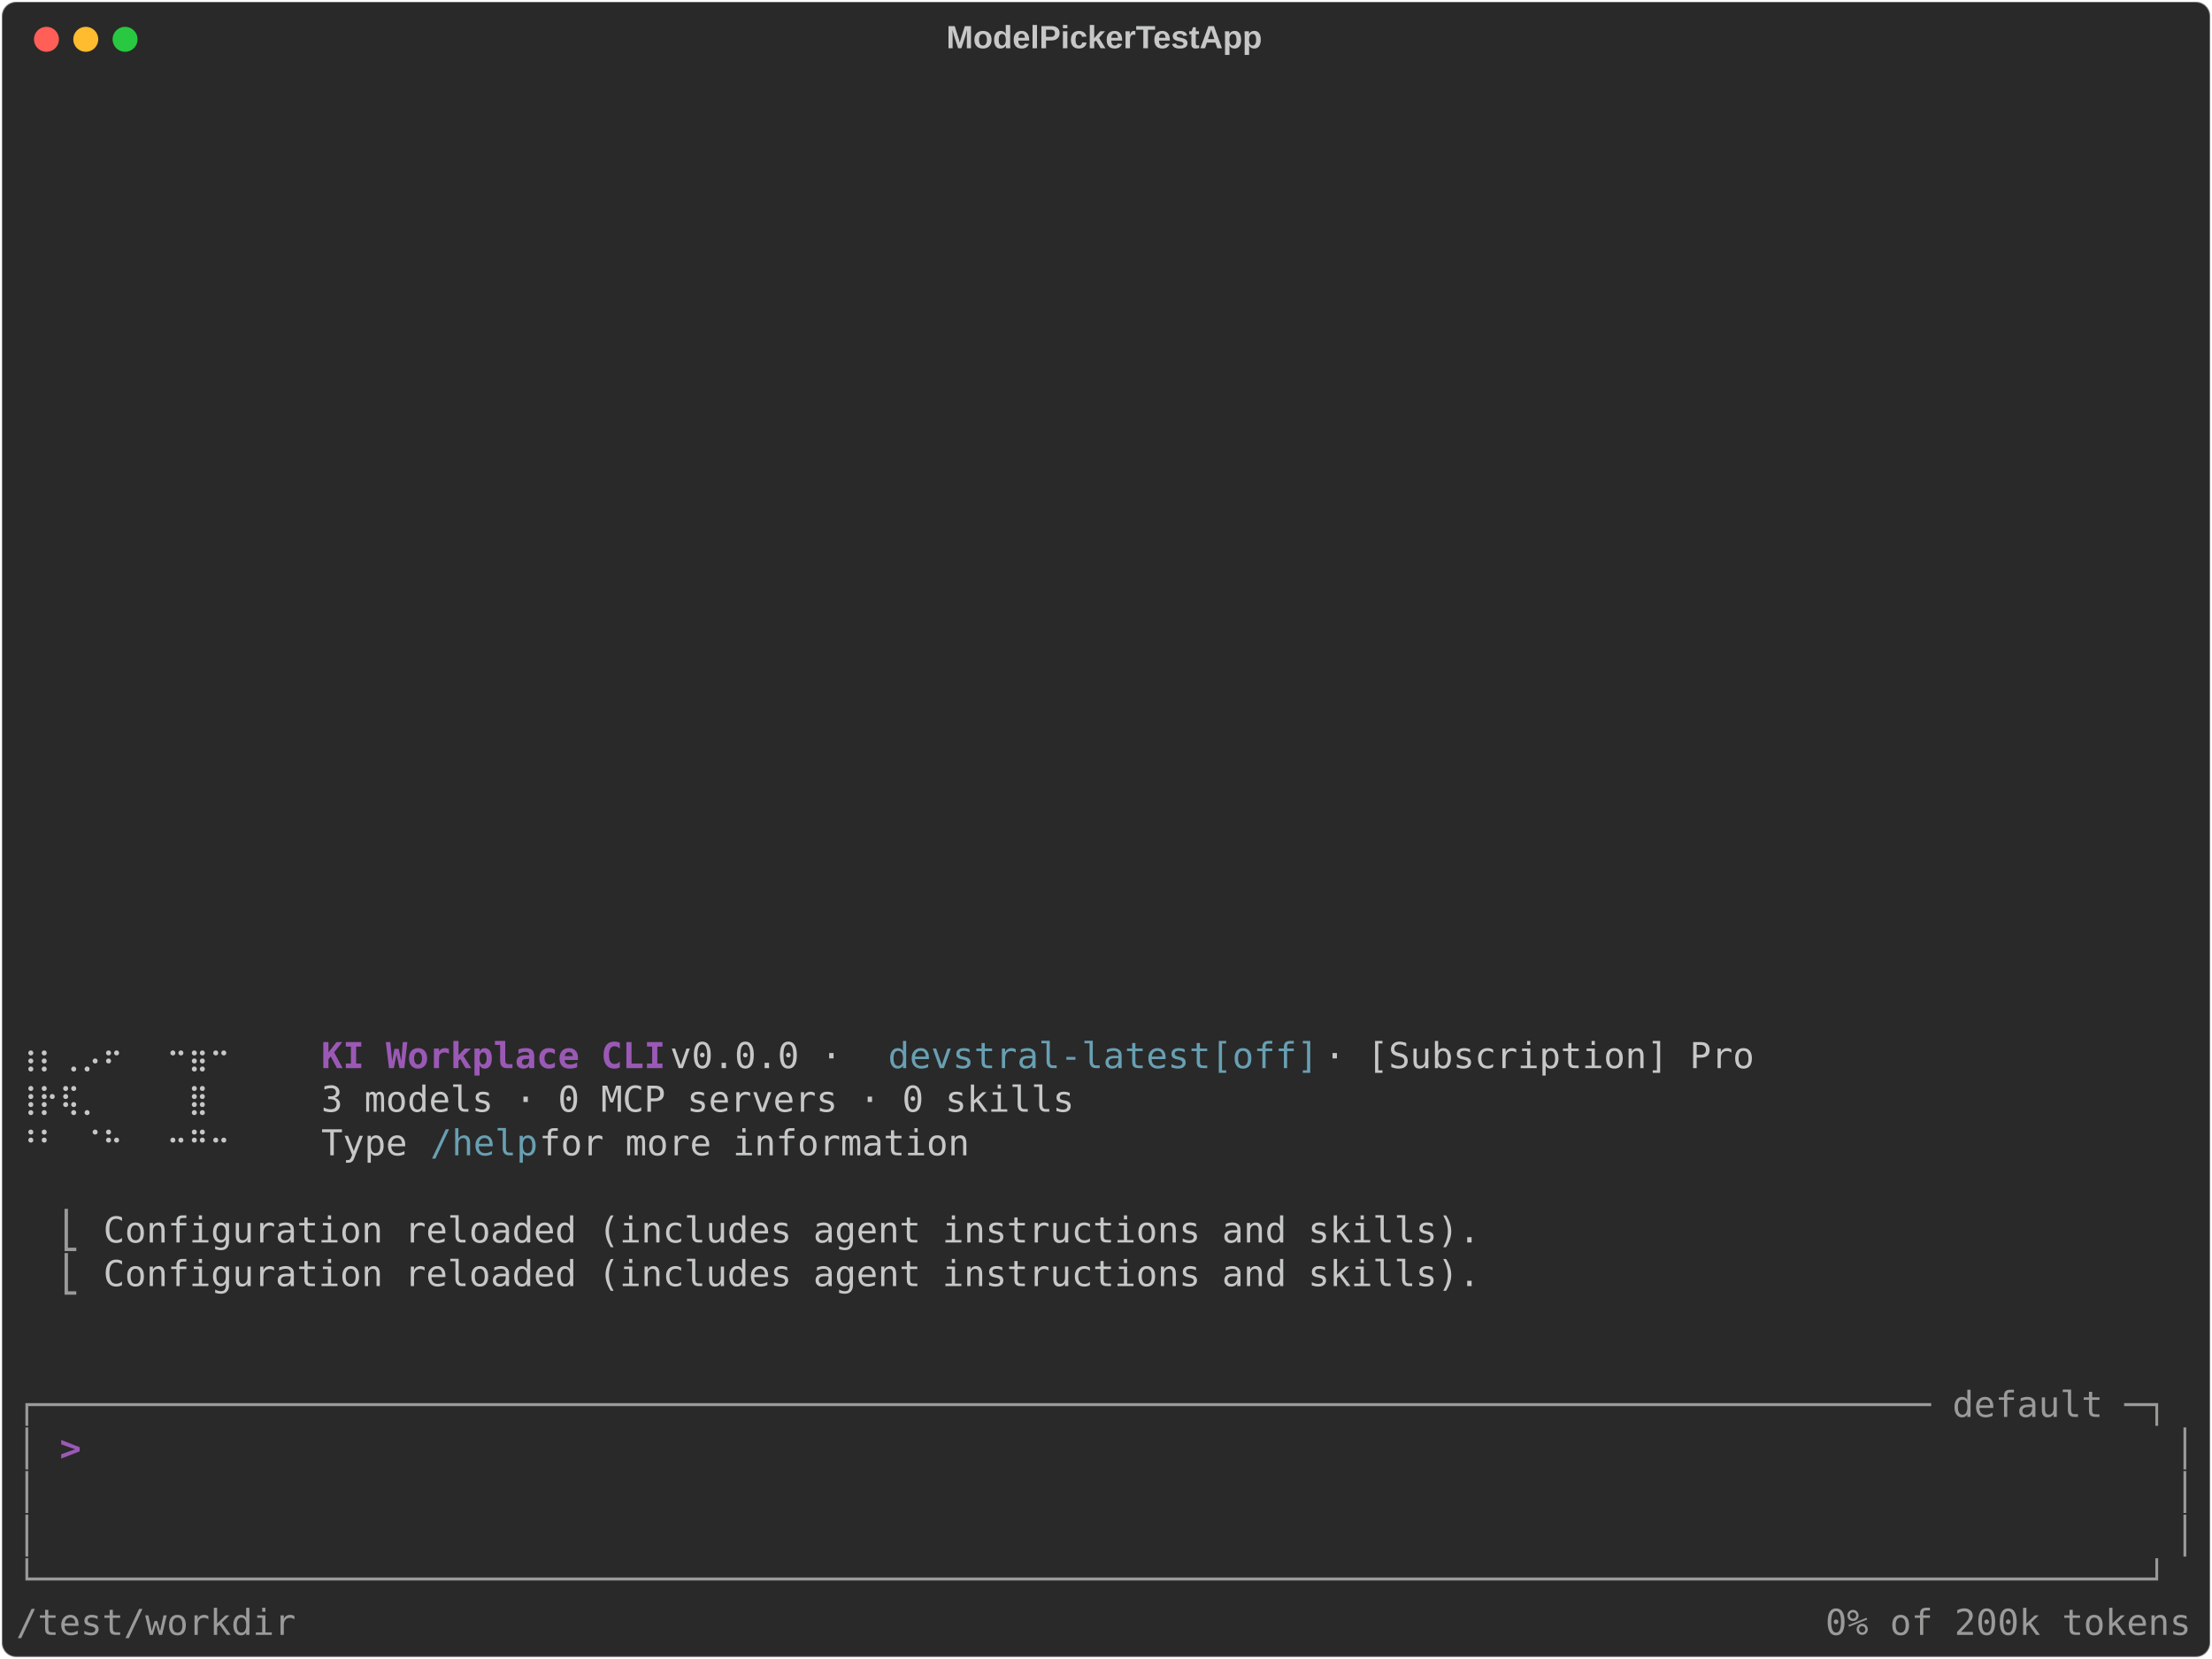
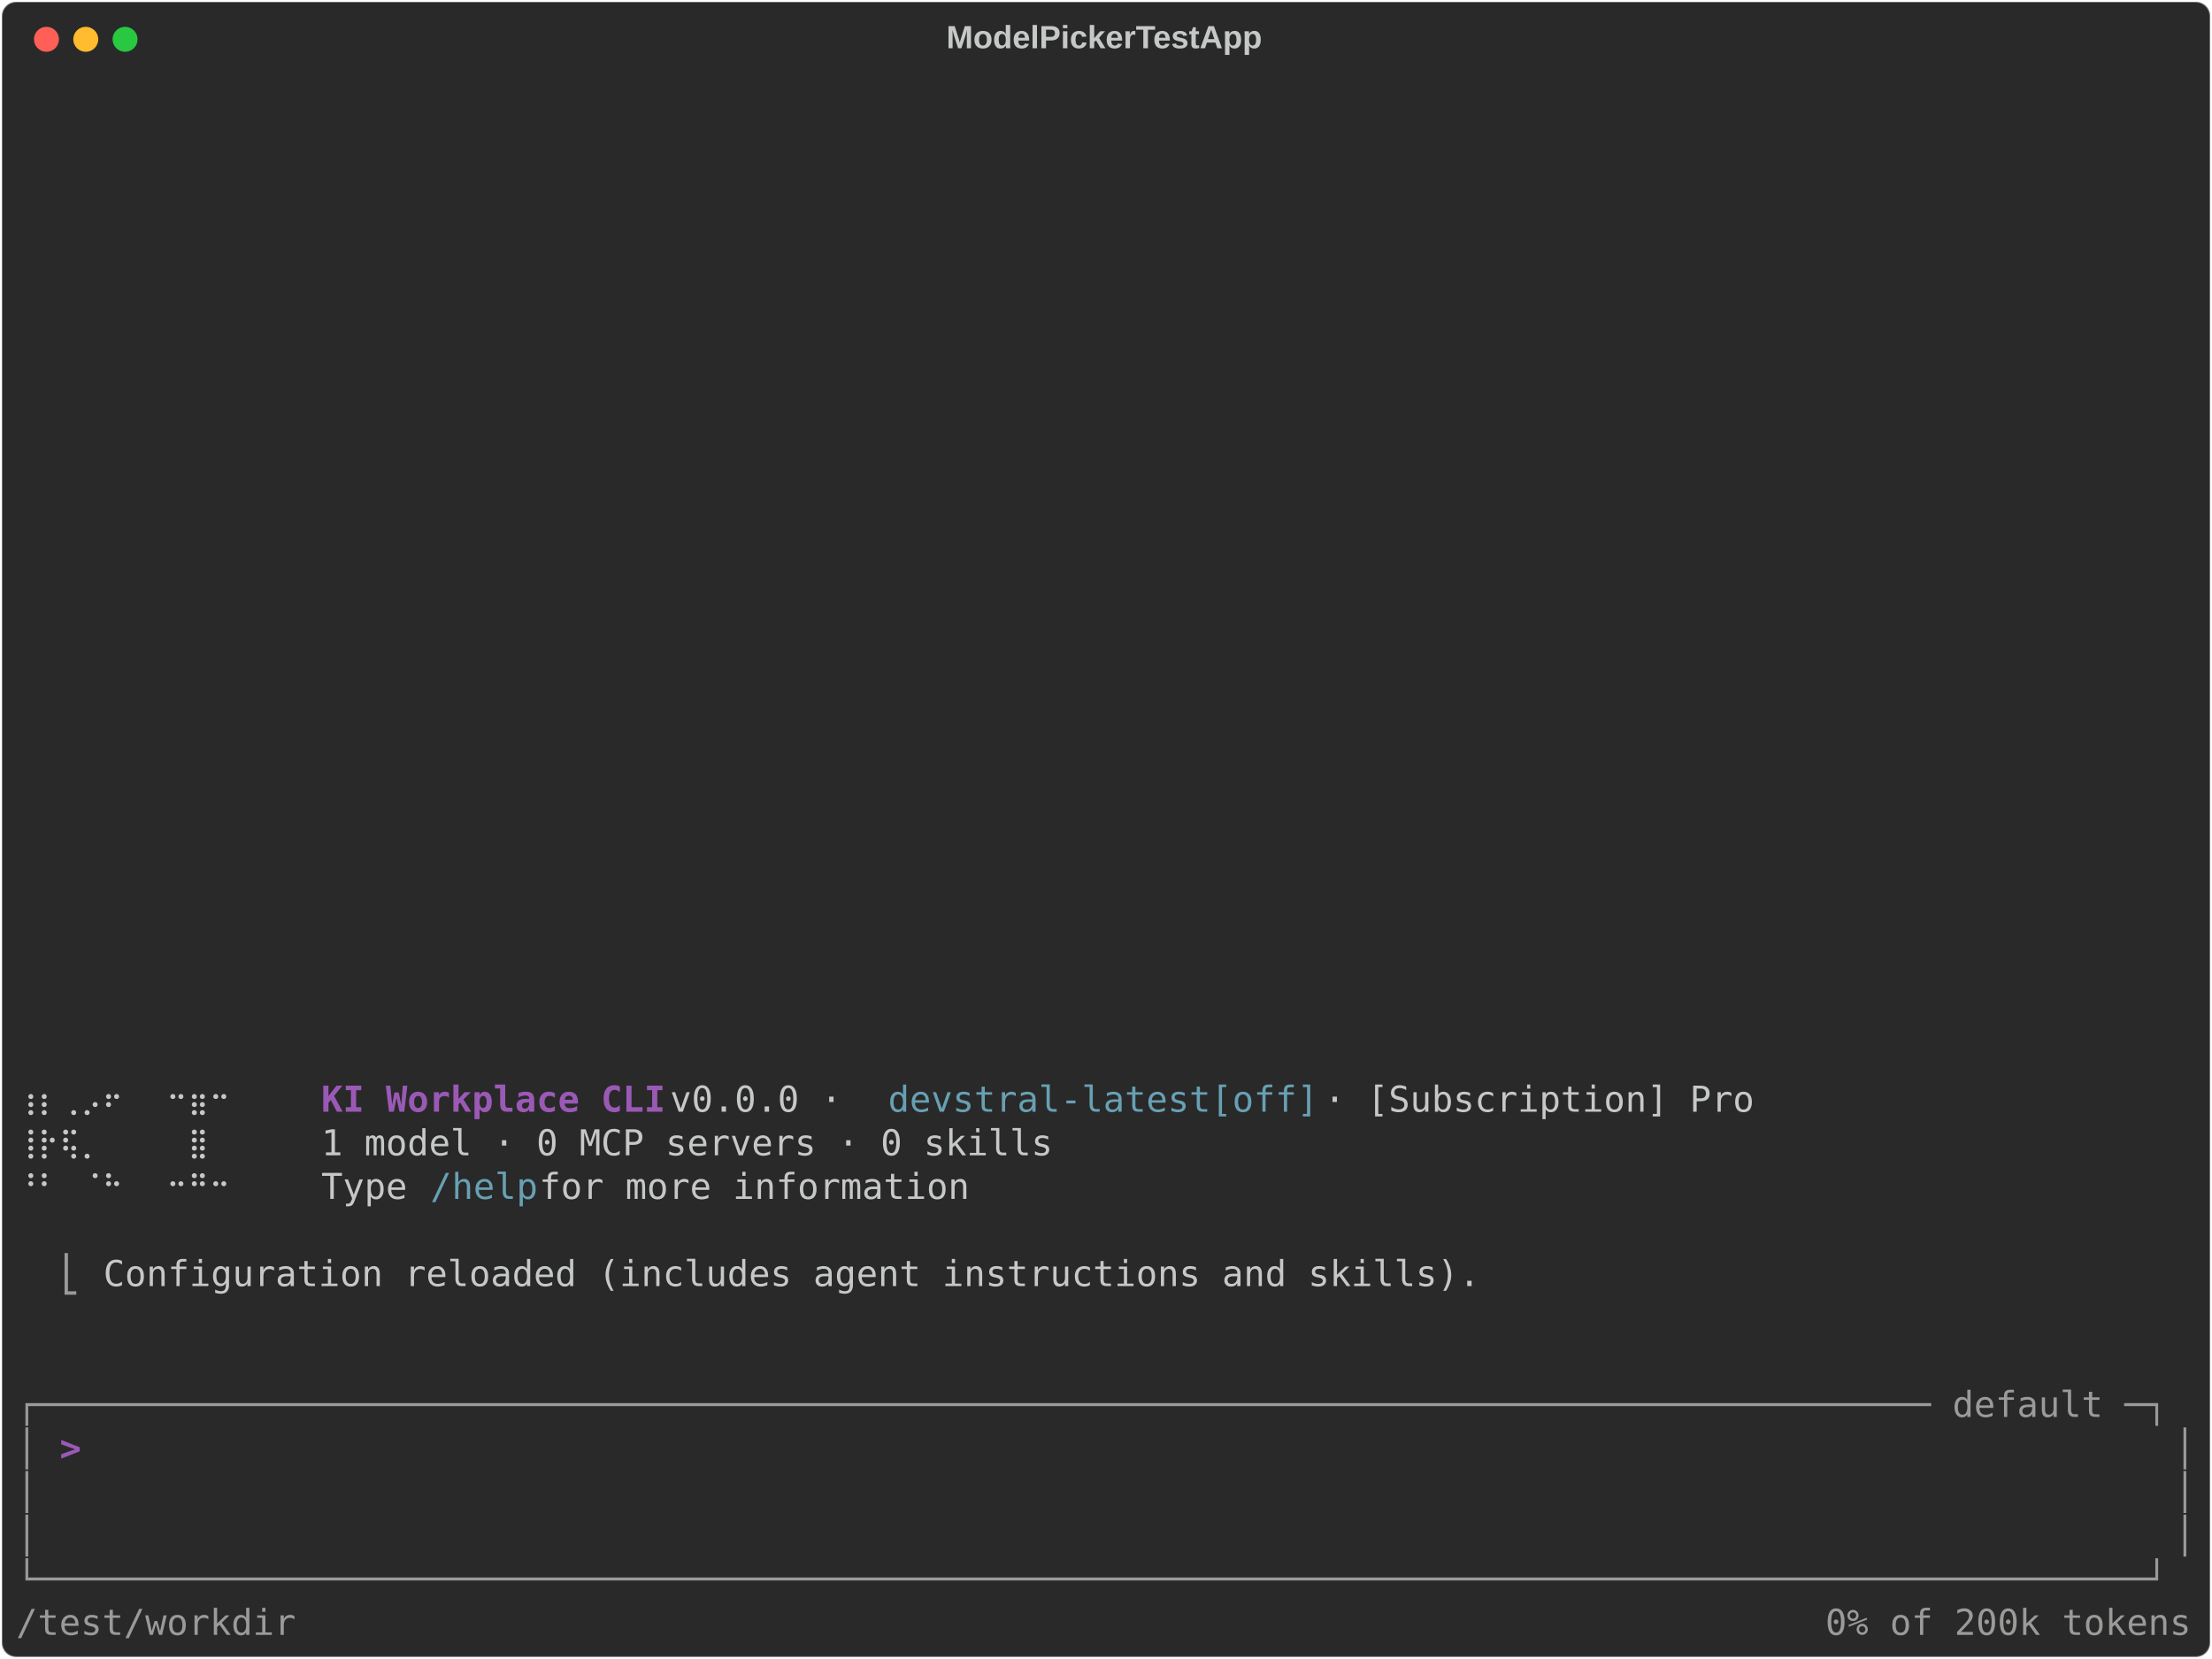
<svg xmlns="http://www.w3.org/2000/svg" class="rich-terminal" viewBox="0 0 1238 928.4">
  <style>

    @font-face {
        font-family: "Fira Code";
        src: local("FiraCode-Regular"),
                url("https://cdnjs.cloudflare.com/ajax/libs/firacode/6.2.0/woff2/FiraCode-Regular.woff2") format("woff2"),
                url("https://cdnjs.cloudflare.com/ajax/libs/firacode/6.2.0/woff/FiraCode-Regular.woff") format("woff");
        font-style: normal;
        font-weight: 400;
    }
    @font-face {
        font-family: "Fira Code";
        src: local("FiraCode-Bold"),
                url("https://cdnjs.cloudflare.com/ajax/libs/firacode/6.2.0/woff2/FiraCode-Bold.woff2") format("woff2"),
                url("https://cdnjs.cloudflare.com/ajax/libs/firacode/6.2.0/woff/FiraCode-Bold.woff") format("woff");
        font-style: bold;
        font-weight: 700;
    }

    .terminal-matrix {
        font-family: Fira Code, monospace;
        font-size: 20px;
        line-height: 24.4px;
        font-variant-east-asian: full-width;
    }

    .terminal-title {
        font-size: 18px;
        font-weight: bold;
        font-family: arial;
    }

    .terminal-r1 { fill: #c5c8c6 }
.terminal-r2 { fill: #9b59b6;font-weight: bold }
.terminal-r3 { fill: #68a0b3 }
.terminal-r4 { fill: #9a9b99 }
    </style>
  <defs>
    <clipPath id="terminal-clip-terminal">
      <rect x="0" y="0" width="1219.0" height="877.4" />
    </clipPath>
    <clipPath id="terminal-line-0">
      <rect x="0" y="1.5" width="1220" height="24.65" />
    </clipPath>
    <clipPath id="terminal-line-1">
      <rect x="0" y="25.9" width="1220" height="24.65" />
    </clipPath>
    <clipPath id="terminal-line-2">
      <rect x="0" y="50.3" width="1220" height="24.65" />
    </clipPath>
    <clipPath id="terminal-line-3">
      <rect x="0" y="74.7" width="1220" height="24.65" />
    </clipPath>
    <clipPath id="terminal-line-4">
      <rect x="0" y="99.1" width="1220" height="24.65" />
    </clipPath>
    <clipPath id="terminal-line-5">
      <rect x="0" y="123.5" width="1220" height="24.65" />
    </clipPath>
    <clipPath id="terminal-line-6">
      <rect x="0" y="147.9" width="1220" height="24.65" />
    </clipPath>
    <clipPath id="terminal-line-7">
      <rect x="0" y="172.3" width="1220" height="24.65" />
    </clipPath>
    <clipPath id="terminal-line-8">
      <rect x="0" y="196.7" width="1220" height="24.65" />
    </clipPath>
    <clipPath id="terminal-line-9">
      <rect x="0" y="221.1" width="1220" height="24.65" />
    </clipPath>
    <clipPath id="terminal-line-10">
      <rect x="0" y="245.5" width="1220" height="24.65" />
    </clipPath>
    <clipPath id="terminal-line-11">
      <rect x="0" y="269.9" width="1220" height="24.65" />
    </clipPath>
    <clipPath id="terminal-line-12">
      <rect x="0" y="294.3" width="1220" height="24.65" />
    </clipPath>
    <clipPath id="terminal-line-13">
      <rect x="0" y="318.7" width="1220" height="24.65" />
    </clipPath>
    <clipPath id="terminal-line-14">
      <rect x="0" y="343.1" width="1220" height="24.65" />
    </clipPath>
    <clipPath id="terminal-line-15">
      <rect x="0" y="367.5" width="1220" height="24.65" />
    </clipPath>
    <clipPath id="terminal-line-16">
      <rect x="0" y="391.9" width="1220" height="24.65" />
    </clipPath>
    <clipPath id="terminal-line-17">
      <rect x="0" y="416.3" width="1220" height="24.65" />
    </clipPath>
    <clipPath id="terminal-line-18">
      <rect x="0" y="440.7" width="1220" height="24.65" />
    </clipPath>
    <clipPath id="terminal-line-19">
      <rect x="0" y="465.1" width="1220" height="24.65" />
    </clipPath>
    <clipPath id="terminal-line-20">
      <rect x="0" y="489.5" width="1220" height="24.65" />
    </clipPath>
    <clipPath id="terminal-line-21">
      <rect x="0" y="513.9" width="1220" height="24.65" />
    </clipPath>
    <clipPath id="terminal-line-22">
      <rect x="0" y="538.3" width="1220" height="24.65" />
    </clipPath>
    <clipPath id="terminal-line-23">
      <rect x="0" y="562.7" width="1220" height="24.65" />
    </clipPath>
    <clipPath id="terminal-line-24">
      <rect x="0" y="587.1" width="1220" height="24.65" />
    </clipPath>
    <clipPath id="terminal-line-25">
      <rect x="0" y="611.5" width="1220" height="24.65" />
    </clipPath>
    <clipPath id="terminal-line-26">
      <rect x="0" y="635.9" width="1220" height="24.65" />
    </clipPath>
    <clipPath id="terminal-line-27">
      <rect x="0" y="660.3" width="1220" height="24.65" />
    </clipPath>
    <clipPath id="terminal-line-28">
      <rect x="0" y="684.7" width="1220" height="24.65" />
    </clipPath>
    <clipPath id="terminal-line-29">
      <rect x="0" y="709.1" width="1220" height="24.65" />
    </clipPath>
    <clipPath id="terminal-line-30">
      <rect x="0" y="733.5" width="1220" height="24.65" />
    </clipPath>
    <clipPath id="terminal-line-31">
      <rect x="0" y="757.9" width="1220" height="24.65" />
    </clipPath>
    <clipPath id="terminal-line-32">
      <rect x="0" y="782.3" width="1220" height="24.65" />
    </clipPath>
    <clipPath id="terminal-line-33">
      <rect x="0" y="806.7" width="1220" height="24.65" />
    </clipPath>
    <clipPath id="terminal-line-34">
      <rect x="0" y="831.1" width="1220" height="24.65" />
    </clipPath>
  </defs>
  <rect fill="#292929" stroke="rgba(255,255,255,0.35)" stroke-width="1" x="1" y="1" width="1236" height="926.4" rx="8" />
  <text class="terminal-title" fill="#c5c8c6" text-anchor="middle" x="618" y="27">ModelPickerTestApp</text>
  <g transform="translate(26,22)">
    <circle cx="0" cy="0" r="7" fill="#ff5f57" />
    <circle cx="22" cy="0" r="7" fill="#febc2e" />
    <circle cx="44" cy="0" r="7" fill="#28c840" />
  </g>
  <g transform="translate(9, 41)" clip-path="url(#terminal-clip-terminal)">
    <g class="terminal-matrix">
      <text class="terminal-r1" x="1220" y="20" textLength="12.2" clip-path="url(#terminal-line-0)">
</text>
      <text class="terminal-r1" x="1220" y="44.4" textLength="12.2" clip-path="url(#terminal-line-1)">
</text>
      <text class="terminal-r1" x="1220" y="68.8" textLength="12.2" clip-path="url(#terminal-line-2)">
</text>
      <text class="terminal-r1" x="1220" y="93.2" textLength="12.2" clip-path="url(#terminal-line-3)">
</text>
      <text class="terminal-r1" x="1220" y="117.6" textLength="12.2" clip-path="url(#terminal-line-4)">
</text>
      <text class="terminal-r1" x="1220" y="142" textLength="12.2" clip-path="url(#terminal-line-5)">
</text>
      <text class="terminal-r1" x="1220" y="166.4" textLength="12.2" clip-path="url(#terminal-line-6)">
</text>
      <text class="terminal-r1" x="1220" y="190.8" textLength="12.2" clip-path="url(#terminal-line-7)">
</text>
      <text class="terminal-r1" x="1220" y="215.2" textLength="12.2" clip-path="url(#terminal-line-8)">
</text>
      <text class="terminal-r1" x="1220" y="239.6" textLength="12.2" clip-path="url(#terminal-line-9)">
</text>
      <text class="terminal-r1" x="1220" y="264" textLength="12.2" clip-path="url(#terminal-line-10)">
</text>
      <text class="terminal-r1" x="1220" y="288.4" textLength="12.2" clip-path="url(#terminal-line-11)">
</text>
      <text class="terminal-r1" x="1220" y="312.8" textLength="12.2" clip-path="url(#terminal-line-12)">
</text>
      <text class="terminal-r1" x="1220" y="337.2" textLength="12.2" clip-path="url(#terminal-line-13)">
</text>
      <text class="terminal-r1" x="1220" y="361.6" textLength="12.2" clip-path="url(#terminal-line-14)">
</text>
      <text class="terminal-r1" x="1220" y="386" textLength="12.2" clip-path="url(#terminal-line-15)">
</text>
      <text class="terminal-r1" x="1220" y="410.4" textLength="12.2" clip-path="url(#terminal-line-16)">
</text>
      <text class="terminal-r1" x="1220" y="434.8" textLength="12.2" clip-path="url(#terminal-line-17)">
</text>
      <text class="terminal-r1" x="1220" y="459.2" textLength="12.2" clip-path="url(#terminal-line-18)">
</text>
      <text class="terminal-r1" x="1220" y="483.6" textLength="12.2" clip-path="url(#terminal-line-19)">
</text>
      <text class="terminal-r1" x="1220" y="508" textLength="12.2" clip-path="url(#terminal-line-20)">
</text>
      <text class="terminal-r1" x="1220" y="532.4" textLength="12.2" clip-path="url(#terminal-line-21)">
</text>
-       <text class="terminal-r1" x="0" y="556.8" textLength="134.2" clip-path="url(#terminal-line-22)">⢰⡆⢀⡠⠖  ⠒⣶⠒ </text>
-       <text class="terminal-r2" x="170.8" y="556.8" textLength="195.2" clip-path="url(#terminal-line-22)">KI Workplace CLI</text>
-       <text class="terminal-r1" x="366" y="556.8" textLength="122" clip-path="url(#terminal-line-22)"> v0.0.0 · </text>
-       <text class="terminal-r3" x="488" y="556.8" textLength="244" clip-path="url(#terminal-line-22)">devstral-latest[off]</text>
-       <text class="terminal-r1" x="732" y="556.8" textLength="256.2" clip-path="url(#terminal-line-22)"> · [Subscription] Pro</text>
      <text class="terminal-r1" x="1220" y="556.8" textLength="12.2" clip-path="url(#terminal-line-22)">
</text>
-       <text class="terminal-r1" x="0" y="581.2" textLength="134.2" clip-path="url(#terminal-line-23)">⢸⡗⢯⡀    ⣿  </text>
-       <text class="terminal-r1" x="170.8" y="581.2" textLength="427" clip-path="url(#terminal-line-23)">3 models · 0 MCP servers · 0 skills</text>
+       <text class="terminal-r1" x="0" y="581.2" textLength="134.2" clip-path="url(#terminal-line-23)">⢰⡆⢀⡠⠖  ⠒⣶⠒ </text>
+       <text class="terminal-r2" x="170.8" y="581.2" textLength="195.2" clip-path="url(#terminal-line-23)">KI Workplace CLI</text>
+       <text class="terminal-r1" x="366" y="581.2" textLength="122" clip-path="url(#terminal-line-23)"> v0.0.0 · </text>
+       <text class="terminal-r3" x="488" y="581.2" textLength="244" clip-path="url(#terminal-line-23)">devstral-latest[off]</text>
+       <text class="terminal-r1" x="732" y="581.2" textLength="256.2" clip-path="url(#terminal-line-23)"> · [Subscription] Pro</text>
      <text class="terminal-r1" x="1220" y="581.2" textLength="12.2" clip-path="url(#terminal-line-23)">
</text>
-       <text class="terminal-r1" x="0" y="605.6" textLength="134.2" clip-path="url(#terminal-line-24)">⠘⠃ ⠈⠓  ⠒⠛⠒ </text>
-       <text class="terminal-r1" x="170.8" y="605.6" textLength="61" clip-path="url(#terminal-line-24)">Type </text>
-       <text class="terminal-r3" x="231.8" y="605.6" textLength="61" clip-path="url(#terminal-line-24)">/help</text>
-       <text class="terminal-r1" x="292.8" y="605.6" textLength="256.2" clip-path="url(#terminal-line-24)"> for more information</text>
+       <text class="terminal-r1" x="0" y="605.6" textLength="134.2" clip-path="url(#terminal-line-24)">⢸⡗⢯⡀    ⣿  </text>
+       <text class="terminal-r1" x="170.8" y="605.6" textLength="414.8" clip-path="url(#terminal-line-24)">1 model · 0 MCP servers · 0 skills</text>
      <text class="terminal-r1" x="1220" y="605.6" textLength="12.2" clip-path="url(#terminal-line-24)">
</text>
+       <text class="terminal-r1" x="0" y="630" textLength="134.2" clip-path="url(#terminal-line-25)">⠘⠃ ⠈⠓  ⠒⠛⠒ </text>
+       <text class="terminal-r1" x="170.8" y="630" textLength="61" clip-path="url(#terminal-line-25)">Type </text>
+       <text class="terminal-r3" x="231.8" y="630" textLength="61" clip-path="url(#terminal-line-25)">/help</text>
+       <text class="terminal-r1" x="292.8" y="630" textLength="256.2" clip-path="url(#terminal-line-25)"> for more information</text>
      <text class="terminal-r1" x="1220" y="630" textLength="12.2" clip-path="url(#terminal-line-25)">
</text>
-       <text class="terminal-r4" x="24.4" y="654.4" textLength="12.2" clip-path="url(#terminal-line-26)">⎣</text>
-       <text class="terminal-r1" x="48.8" y="654.4" textLength="780.8" clip-path="url(#terminal-line-26)">Configuration reloaded (includes agent instructions and skills).</text>
      <text class="terminal-r1" x="1220" y="654.4" textLength="12.2" clip-path="url(#terminal-line-26)">
</text>
      <text class="terminal-r4" x="24.4" y="678.8" textLength="12.2" clip-path="url(#terminal-line-27)">⎣</text>
      <text class="terminal-r1" x="48.8" y="678.8" textLength="780.8" clip-path="url(#terminal-line-27)">Configuration reloaded (includes agent instructions and skills).</text>
      <text class="terminal-r1" x="1220" y="678.8" textLength="12.2" clip-path="url(#terminal-line-27)">
</text>
      <text class="terminal-r1" x="1220" y="703.2" textLength="12.2" clip-path="url(#terminal-line-28)">
</text>
      <text class="terminal-r1" x="1220" y="727.6" textLength="12.2" clip-path="url(#terminal-line-29)">
</text>
      <text class="terminal-r4" x="0" y="752" textLength="1220" clip-path="url(#terminal-line-30)">┌──────────────────────────────────────────────────────────────────────────────────────── default ─┐</text>
      <text class="terminal-r1" x="1220" y="752" textLength="12.2" clip-path="url(#terminal-line-30)">
</text>
      <text class="terminal-r4" x="0" y="776.4" textLength="12.2" clip-path="url(#terminal-line-31)">│</text>
      <text class="terminal-r2" x="24.4" y="776.4" textLength="12.2" clip-path="url(#terminal-line-31)">&gt;</text>
      <text class="terminal-r4" x="1207.8" y="776.4" textLength="12.2" clip-path="url(#terminal-line-31)">│</text>
      <text class="terminal-r1" x="1220" y="776.4" textLength="12.2" clip-path="url(#terminal-line-31)">
</text>
      <text class="terminal-r4" x="0" y="800.8" textLength="12.2" clip-path="url(#terminal-line-32)">│</text>
      <text class="terminal-r4" x="1207.8" y="800.8" textLength="12.2" clip-path="url(#terminal-line-32)">│</text>
      <text class="terminal-r1" x="1220" y="800.8" textLength="12.2" clip-path="url(#terminal-line-32)">
</text>
      <text class="terminal-r4" x="0" y="825.2" textLength="12.2" clip-path="url(#terminal-line-33)">│</text>
      <text class="terminal-r4" x="1207.8" y="825.2" textLength="12.2" clip-path="url(#terminal-line-33)">│</text>
      <text class="terminal-r1" x="1220" y="825.2" textLength="12.2" clip-path="url(#terminal-line-33)">
</text>
      <text class="terminal-r4" x="0" y="849.6" textLength="1220" clip-path="url(#terminal-line-34)">└──────────────────────────────────────────────────────────────────────────────────────────────────┘</text>
      <text class="terminal-r1" x="1220" y="849.6" textLength="12.2" clip-path="url(#terminal-line-34)">
</text>
      <text class="terminal-r4" x="0" y="874" textLength="158.6" clip-path="url(#terminal-line-35)">/test/workdir</text>
      <text class="terminal-r4" x="1012.6" y="874" textLength="207.4" clip-path="url(#terminal-line-35)">0% of 200k tokens</text>
    </g>
  </g>
</svg>
